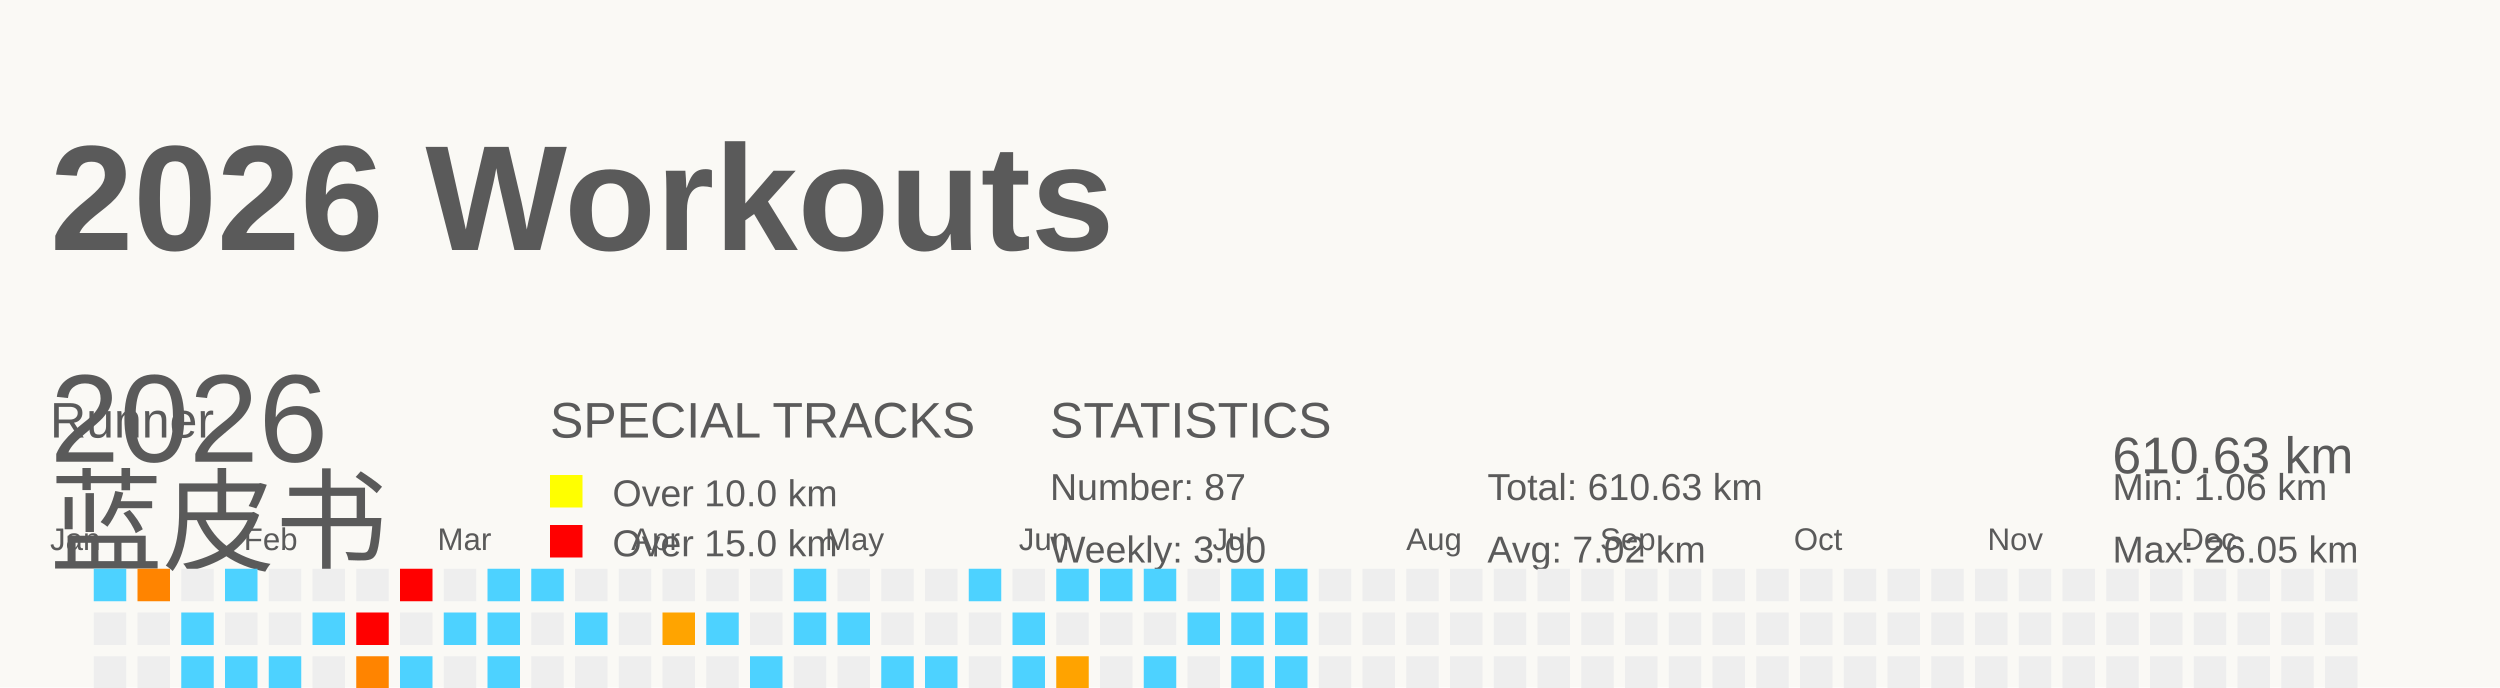
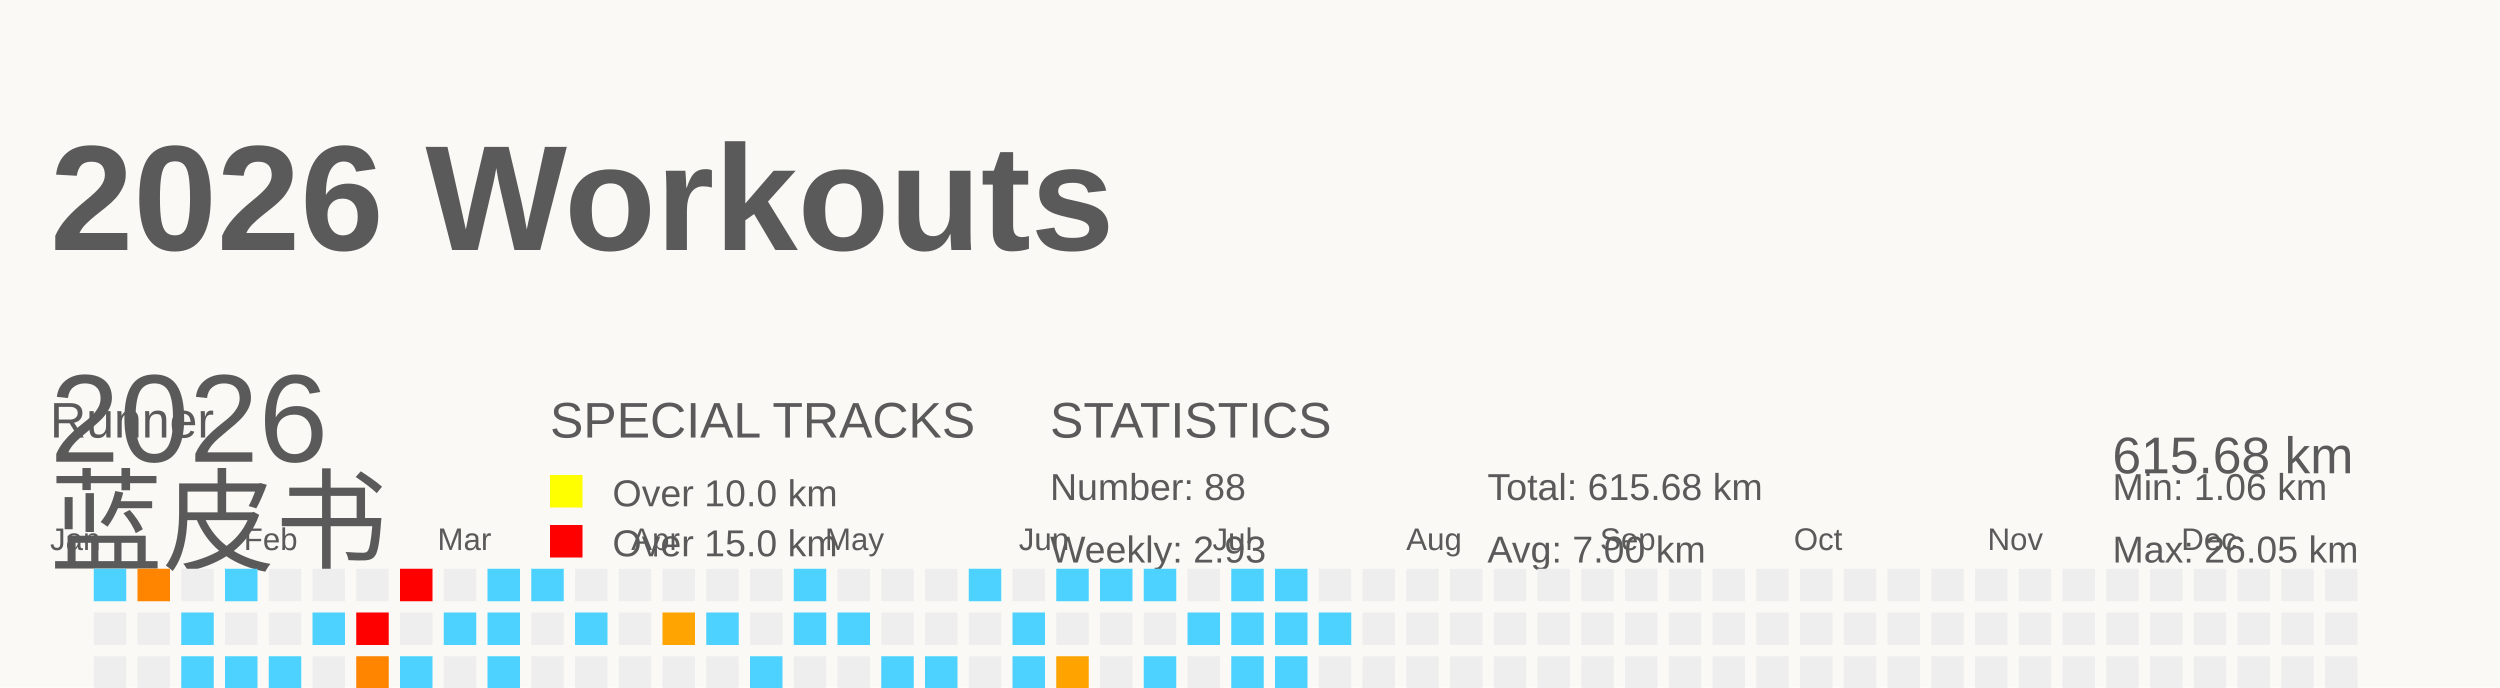
<svg xmlns="http://www.w3.org/2000/svg" baseProfile="full" height="55" version="1.1" viewBox="0 0 200 55" width="200">
  <defs />
  <rect fill="#FAF9F5" height="55" width="200" x="0" y="0" />
  <g id="tracks" />
  <text fill="#5A5A5A" style="font-size:12px; font-family:Arial; font-weight:bold;" x="4" y="20">2026 Workouts</text>
  <text fill="#5A5A5A" style="font-size:4px; font-family:Arial" x="4" y="35">Runner</text>
  <text fill="#5A5A5A" style="font-size:9px; font-family:Arial" x="4" y="45">蓝皮书</text>
  <text fill="#5A5A5A" style="font-size:4px; font-family:Arial" x="44" y="35">SPECIAL TRACKS</text>
  <rect fill="yellow" height="2.6" width="2.6" x="44" y="38" />
  <text fill="#5A5A5A" style="font-size:3px; font-family:Arial" x="49" y="40.5">Over 10.0 km</text>
  <rect fill="red" height="2.6" width="2.6" x="44" y="42" />
  <text fill="#5A5A5A" style="font-size:3px; font-family:Arial" x="49" y="44.5">Over 15.0 km</text>
  <text fill="#5A5A5A" style="font-size:4px; font-family:Arial" x="84" y="35">STATISTICS</text>
-   <text fill="#5A5A5A" style="font-size:3px; font-family:Arial" x="84" y="40">Number: 87</text>
-   <text fill="#5A5A5A" style="font-size:3px; font-family:Arial" x="84" y="45">Weekly: 3.00</text>
-   <text fill="#5A5A5A" style="font-size:3px; font-family:Arial" x="119" y="40">Total: 610.63 km</text>
-   <text fill="#5A5A5A" style="font-size:3px; font-family:Arial" x="119" y="45">Avg: 7.02 km</text>
+   <text fill="#5A5A5A" style="font-size:3px; font-family:Arial" x="84" y="40">Number: 88</text>
+   <text fill="#5A5A5A" style="font-size:3px; font-family:Arial" x="84" y="45">Weekly: 2.93</text>
+   <text fill="#5A5A5A" style="font-size:3px; font-family:Arial" x="119" y="40">Total: 615.68 km</text>
+   <text fill="#5A5A5A" style="font-size:3px; font-family:Arial" x="119" y="45">Avg: 7.00 km</text>
  <text fill="#5A5A5A" style="font-size:3px; font-family:Arial" x="169" y="40">Min: 1.06 km</text>
  <text fill="#5A5A5A" style="font-size:3px; font-family:Arial" x="169" y="45">Max: 26.05 km</text>
  <text dominant-baseline="hanging" fill="#5A5A5A" style="font-size:10.0px; font-family:Arial;" x="4" y="30">2026</text>
-   <text dominant-baseline="hanging" fill="#5A5A5A" style="font-size:4.125px; font-family:Arial;" x="169" y="35">610.63 km</text>
+   <text dominant-baseline="hanging" fill="#5A5A5A" style="font-size:4.125px; font-family:Arial;" x="169" y="35">615.68 km</text>
  <text fill="#5A5A5A" style="font-size:2.5px; font-family:Arial" x="4.0" y="44">Jan</text>
  <text fill="#5A5A5A" style="font-size:2.5px; font-family:Arial" x="19.5" y="44">Feb</text>
  <text fill="#5A5A5A" style="font-size:2.5px; font-family:Arial" x="35.0" y="44">Mar</text>
  <text fill="#5A5A5A" style="font-size:2.5px; font-family:Arial" x="50.5" y="44">Apr</text>
  <text fill="#5A5A5A" style="font-size:2.5px; font-family:Arial" x="66.0" y="44">May</text>
  <text fill="#5A5A5A" style="font-size:2.5px; font-family:Arial" x="81.5" y="44">Jun</text>
  <text fill="#5A5A5A" style="font-size:2.5px; font-family:Arial" x="97.0" y="44">Jul</text>
  <text fill="#5A5A5A" style="font-size:2.5px; font-family:Arial" x="112.5" y="44">Aug</text>
  <text fill="#5A5A5A" style="font-size:2.5px; font-family:Arial" x="128.0" y="44">Sep</text>
  <text fill="#5A5A5A" style="font-size:2.5px; font-family:Arial" x="143.5" y="44">Oct</text>
  <text fill="#5A5A5A" style="font-size:2.5px; font-family:Arial" x="159.0" y="44">Nov</text>
  <text fill="#5A5A5A" style="font-size:2.5px; font-family:Arial" x="174.5" y="44">Dec</text>
  <rect fill="#4dd2ff" height="2.6" width="2.6" x="4.0" y="56.0" />
  <rect fill="#EEEEEE" height="2.6" width="2.6" x="4.0" y="59.5" />
  <rect fill="#ff7b00" height="2.6" width="2.6" x="4.0" y="63.0" />
  <rect fill="#EEEEEE" height="2.6" width="2.6" x="4.0" y="66.5" />
  <rect fill="#4dd2ff" height="2.6" width="2.6" x="7.5" y="45.5" />
  <rect fill="#EEEEEE" height="2.6" width="2.6" x="7.5" y="49.0" />
  <rect fill="#EEEEEE" height="2.6" width="2.6" x="7.5" y="52.5" />
  <rect fill="#EEEEEE" height="2.6" width="2.6" x="7.5" y="56.0" />
  <rect fill="#4dd2ff" height="2.6" width="2.6" x="7.5" y="59.5" />
  <rect fill="#EEEEEE" height="2.6" width="2.6" x="7.5" y="63.0" />
  <rect fill="#4dd2ff" height="2.6" width="2.6" x="7.5" y="66.5" />
  <rect fill="#ff8400" height="2.6" width="2.6" x="11.0" y="45.5" />
  <rect fill="#EEEEEE" height="2.6" width="2.6" x="11.0" y="49.0" />
  <rect fill="#EEEEEE" height="2.6" width="2.6" x="11.0" y="52.5" />
  <rect fill="#EEEEEE" height="2.6" width="2.6" x="11.0" y="56.0" />
  <rect fill="#EEEEEE" height="2.6" width="2.6" x="11.0" y="59.5" />
  <rect fill="#EEEEEE" height="2.6" width="2.6" x="11.0" y="63.0" />
  <rect fill="#EEEEEE" height="2.6" width="2.6" x="11.0" y="66.5" />
  <rect fill="#EEEEEE" height="2.6" width="2.6" x="14.5" y="45.5" />
  <rect fill="#4dd2ff" height="2.6" width="2.6" x="14.5" y="49.0" />
  <rect fill="#4dd2ff" height="2.6" width="2.6" x="14.5" y="52.5" />
  <rect fill="#EEEEEE" height="2.6" width="2.6" x="14.5" y="56.0" />
  <rect fill="#EEEEEE" height="2.6" width="2.6" x="14.5" y="59.5" />
  <rect fill="#EEEEEE" height="2.6" width="2.6" x="14.5" y="63.0" />
  <rect fill="#4dd2ff" height="2.6" width="2.6" x="14.5" y="66.5" />
  <rect fill="#4dd2ff" height="2.6" width="2.6" x="18.0" y="45.5" />
  <rect fill="#EEEEEE" height="2.6" width="2.6" x="18.0" y="49.0" />
  <rect fill="#4dd2ff" height="2.6" width="2.6" x="18.0" y="52.5" />
  <rect fill="#EEEEEE" height="2.6" width="2.6" x="18.0" y="56.0" />
  <rect fill="#EEEEEE" height="2.6" width="2.6" x="18.0" y="59.5" />
  <rect fill="#EEEEEE" height="2.6" width="2.6" x="18.0" y="63.0" />
  <rect fill="#EEEEEE" height="2.6" width="2.6" x="18.0" y="66.5" />
  <rect fill="#EEEEEE" height="2.6" width="2.6" x="21.5" y="45.5" />
  <rect fill="#EEEEEE" height="2.6" width="2.6" x="21.5" y="49.0" />
  <rect fill="#4dd2ff" height="2.6" width="2.6" x="21.5" y="52.5" />
  <rect fill="#EEEEEE" height="2.6" width="2.6" x="21.5" y="56.0" />
  <rect fill="#4dd2ff" height="2.6" width="2.6" x="21.5" y="59.5" />
  <rect fill="#ffa100" height="2.6" width="2.6" x="21.5" y="63.0" />
  <rect fill="#EEEEEE" height="2.6" width="2.6" x="21.5" y="66.5" />
  <rect fill="#EEEEEE" height="2.6" width="2.6" x="25.0" y="45.5" />
  <rect fill="#4dd2ff" height="2.6" width="2.6" x="25.0" y="49.0" />
  <rect fill="#EEEEEE" height="2.6" width="2.6" x="25.0" y="52.5" />
  <rect fill="#4dd2ff" height="2.6" width="2.6" x="25.0" y="56.0" />
  <rect fill="#EEEEEE" height="2.6" width="2.6" x="25.0" y="59.5" />
  <rect fill="#EEEEEE" height="2.6" width="2.6" x="25.0" y="63.0" />
  <rect fill="#4dd2ff" height="2.6" width="2.6" x="25.0" y="66.5" />
  <rect fill="#EEEEEE" height="2.6" width="2.6" x="28.5" y="45.5" />
  <rect fill="red" height="2.6" width="2.6" x="28.5" y="49.0" />
  <rect fill="#ff8400" height="2.6" width="2.6" x="28.5" y="52.5" />
  <rect fill="#EEEEEE" height="2.6" width="2.6" x="28.5" y="56.0" />
  <rect fill="#4dd2ff" height="2.6" width="2.6" x="28.5" y="59.5" />
  <rect fill="#4dd2ff" height="2.6" width="2.6" x="28.5" y="63.0" />
  <rect fill="#EEEEEE" height="2.6" width="2.6" x="28.5" y="66.5" />
  <rect fill="red" height="2.6" width="2.6" x="32.0" y="45.5" />
  <rect fill="#EEEEEE" height="2.6" width="2.6" x="32.0" y="49.0" />
  <rect fill="#4dd2ff" height="2.6" width="2.6" x="32.0" y="52.5" />
  <rect fill="#4dd2ff" height="2.6" width="2.6" x="32.0" y="56.0" />
  <rect fill="#EEEEEE" height="2.6" width="2.6" x="32.0" y="59.5" />
  <rect fill="#EEEEEE" height="2.6" width="2.6" x="32.0" y="63.0" />
  <rect fill="#EEEEEE" height="2.6" width="2.6" x="32.0" y="66.5" />
  <rect fill="#EEEEEE" height="2.6" width="2.6" x="35.5" y="45.5" />
  <rect fill="#4dd2ff" height="2.6" width="2.6" x="35.5" y="49.0" />
  <rect fill="#EEEEEE" height="2.6" width="2.6" x="35.5" y="52.5" />
  <rect fill="#4dd2ff" height="2.6" width="2.6" x="35.5" y="56.0" />
  <rect fill="#4dd2ff" height="2.6" width="2.6" x="35.5" y="59.5" />
  <rect fill="#4dd2ff" height="2.6" width="2.6" x="35.5" y="63.0" />
  <rect fill="#EEEEEE" height="2.6" width="2.6" x="35.5" y="66.5" />
  <rect fill="#4dd2ff" height="2.6" width="2.6" x="39.0" y="45.5" />
  <rect fill="#4dd2ff" height="2.6" width="2.6" x="39.0" y="49.0" />
  <rect fill="#4dd2ff" height="2.6" width="2.6" x="39.0" y="52.5" />
  <rect fill="#EEEEEE" height="2.6" width="2.6" x="39.0" y="56.0" />
  <rect fill="#4dd2ff" height="2.6" width="2.6" x="39.0" y="59.5" />
  <rect fill="#EEEEEE" height="2.6" width="2.6" x="39.0" y="63.0" />
  <rect fill="#EEEEEE" height="2.6" width="2.6" x="39.0" y="66.5" />
  <rect fill="#4dd2ff" height="2.6" width="2.6" x="42.5" y="45.5" />
  <rect fill="#EEEEEE" height="2.6" width="2.6" x="42.5" y="49.0" />
  <rect fill="#EEEEEE" height="2.6" width="2.6" x="42.5" y="52.5" />
  <rect fill="#4dd2ff" height="2.6" width="2.6" x="42.5" y="56.0" />
  <rect fill="#4dd2ff" height="2.6" width="2.6" x="42.5" y="59.5" />
  <rect fill="red" height="2.6" width="2.6" x="42.5" y="63.0" />
  <rect fill="#EEEEEE" height="2.6" width="2.6" x="42.5" y="66.5" />
  <rect fill="#EEEEEE" height="2.6" width="2.6" x="46.0" y="45.5" />
  <rect fill="#4dd2ff" height="2.6" width="2.6" x="46.0" y="49.0" />
  <rect fill="#EEEEEE" height="2.6" width="2.6" x="46.0" y="52.5" />
  <rect fill="#4dd2ff" height="2.6" width="2.6" x="46.0" y="56.0" />
  <rect fill="#EEEEEE" height="2.6" width="2.6" x="46.0" y="59.5" />
  <rect fill="#ffa300" height="2.6" width="2.6" x="46.0" y="63.0" />
  <rect fill="#EEEEEE" height="2.6" width="2.6" x="46.0" y="66.5" />
  <rect fill="#EEEEEE" height="2.6" width="2.6" x="49.5" y="45.5" />
  <rect fill="#EEEEEE" height="2.6" width="2.6" x="49.5" y="49.0" />
  <rect fill="#EEEEEE" height="2.6" width="2.6" x="49.5" y="52.5" />
  <rect fill="#4dd2ff" height="2.6" width="2.6" x="49.5" y="56.0" />
  <rect fill="#EEEEEE" height="2.6" width="2.6" x="49.5" y="59.5" />
  <rect fill="#EEEEEE" height="2.6" width="2.6" x="49.5" y="63.0" />
  <rect fill="#EEEEEE" height="2.6" width="2.6" x="49.5" y="66.5" />
  <rect fill="#EEEEEE" height="2.6" width="2.6" x="53.0" y="45.5" />
  <rect fill="#ffa400" height="2.6" width="2.6" x="53.0" y="49.0" />
  <rect fill="#EEEEEE" height="2.6" width="2.6" x="53.0" y="52.5" />
  <rect fill="#EEEEEE" height="2.6" width="2.6" x="53.0" y="56.0" />
  <rect fill="#EEEEEE" height="2.6" width="2.6" x="53.0" y="59.5" />
  <rect fill="#EEEEEE" height="2.6" width="2.6" x="53.0" y="63.0" />
  <rect fill="red" height="2.6" width="2.6" x="53.0" y="66.5" />
  <rect fill="#EEEEEE" height="2.6" width="2.6" x="56.5" y="45.5" />
  <rect fill="#4dd2ff" height="2.6" width="2.6" x="56.5" y="49.0" />
  <rect fill="#EEEEEE" height="2.6" width="2.6" x="56.5" y="52.5" />
  <rect fill="#EEEEEE" height="2.6" width="2.6" x="56.5" y="56.0" />
  <rect fill="#4dd2ff" height="2.6" width="2.6" x="56.5" y="59.5" />
  <rect fill="#EEEEEE" height="2.6" width="2.6" x="56.5" y="63.0" />
  <rect fill="red" height="2.6" width="2.6" x="56.5" y="66.5" />
  <rect fill="#EEEEEE" height="2.6" width="2.6" x="60.0" y="45.5" />
  <rect fill="#EEEEEE" height="2.6" width="2.6" x="60.0" y="49.0" />
  <rect fill="#4dd2ff" height="2.6" width="2.6" x="60.0" y="52.5" />
  <rect fill="#4dd2ff" height="2.6" width="2.6" x="60.0" y="56.0" />
  <rect fill="#EEEEEE" height="2.6" width="2.6" x="60.0" y="59.5" />
  <rect fill="#EEEEEE" height="2.6" width="2.6" x="60.0" y="63.0" />
  <rect fill="#EEEEEE" height="2.6" width="2.6" x="60.0" y="66.5" />
  <rect fill="#4dd2ff" height="2.6" width="2.6" x="63.5" y="45.5" />
  <rect fill="#4dd2ff" height="2.6" width="2.6" x="63.5" y="49.0" />
  <rect fill="#EEEEEE" height="2.6" width="2.6" x="63.5" y="52.5" />
  <rect fill="#EEEEEE" height="2.6" width="2.6" x="63.5" y="56.0" />
  <rect fill="#4dd2ff" height="2.6" width="2.6" x="63.5" y="59.5" />
  <rect fill="#EEEEEE" height="2.6" width="2.6" x="63.5" y="63.0" />
  <rect fill="#EEEEEE" height="2.6" width="2.6" x="63.5" y="66.5" />
  <rect fill="#EEEEEE" height="2.6" width="2.6" x="67.0" y="45.5" />
  <rect fill="#4dd2ff" height="2.6" width="2.6" x="67.0" y="49.0" />
  <rect fill="#EEEEEE" height="2.6" width="2.6" x="67.0" y="52.5" />
  <rect fill="#4dd2ff" height="2.6" width="2.6" x="67.0" y="56.0" />
  <rect fill="#4dd2ff" height="2.6" width="2.6" x="67.0" y="59.5" />
  <rect fill="#EEEEEE" height="2.6" width="2.6" x="67.0" y="63.0" />
  <rect fill="#EEEEEE" height="2.6" width="2.6" x="67.0" y="66.5" />
  <rect fill="#EEEEEE" height="2.6" width="2.6" x="70.5" y="45.5" />
  <rect fill="#EEEEEE" height="2.6" width="2.6" x="70.5" y="49.0" />
  <rect fill="#4dd2ff" height="2.6" width="2.6" x="70.5" y="52.5" />
  <rect fill="#4dd2ff" height="2.6" width="2.6" x="70.5" y="56.0" />
  <rect fill="#4dd2ff" height="2.6" width="2.6" x="70.5" y="59.5" />
  <rect fill="#EEEEEE" height="2.6" width="2.6" x="70.5" y="63.0" />
  <rect fill="#EEEEEE" height="2.6" width="2.6" x="70.5" y="66.5" />
  <rect fill="#EEEEEE" height="2.6" width="2.6" x="74.0" y="45.5" />
  <rect fill="#EEEEEE" height="2.6" width="2.6" x="74.0" y="49.0" />
  <rect fill="#4dd2ff" height="2.6" width="2.6" x="74.0" y="52.5" />
  <rect fill="#4dd2ff" height="2.6" width="2.6" x="74.0" y="56.0" />
  <rect fill="#4dd2ff" height="2.6" width="2.6" x="74.0" y="59.5" />
  <rect fill="#4dd2ff" height="2.6" width="2.6" x="74.0" y="63.0" />
  <rect fill="#EEEEEE" height="2.6" width="2.6" x="74.0" y="66.5" />
  <rect fill="#4dd2ff" height="2.6" width="2.6" x="77.5" y="45.5" />
  <rect fill="#EEEEEE" height="2.6" width="2.6" x="77.5" y="49.0" />
  <rect fill="#EEEEEE" height="2.6" width="2.6" x="77.5" y="52.5" />
  <rect fill="#EEEEEE" height="2.6" width="2.6" x="77.5" y="56.0" />
  <rect fill="#EEEEEE" height="2.6" width="2.6" x="77.5" y="59.5" />
  <rect fill="#ff8b00" height="2.6" width="2.6" x="77.5" y="63.0" />
  <rect fill="#ffa200" height="2.6" width="2.6" x="77.5" y="66.5" />
  <rect fill="#EEEEEE" height="2.6" width="2.6" x="81.0" y="45.5" />
  <rect fill="#4dd2ff" height="2.6" width="2.6" x="81.0" y="49.0" />
  <rect fill="#4dd2ff" height="2.6" width="2.6" x="81.0" y="52.5" />
  <rect fill="#4dd2ff" height="2.6" width="2.6" x="81.0" y="56.0" />
  <rect fill="#4dd2ff" height="2.6" width="2.6" x="81.0" y="59.5" />
  <rect fill="#EEEEEE" height="2.6" width="2.6" x="81.0" y="63.0" />
  <rect fill="#4dd2ff" height="2.6" width="2.6" x="81.0" y="66.5" />
  <rect fill="#4dd2ff" height="2.6" width="2.6" x="84.5" y="45.5" />
  <rect fill="#EEEEEE" height="2.6" width="2.6" x="84.5" y="49.0" />
  <rect fill="#ffa300" height="2.6" width="2.6" x="84.5" y="52.5" />
  <rect fill="#EEEEEE" height="2.6" width="2.6" x="84.5" y="56.0" />
  <rect fill="#4dd2ff" height="2.6" width="2.6" x="84.5" y="59.5" />
  <rect fill="#EEEEEE" height="2.6" width="2.6" x="84.5" y="63.0" />
  <rect fill="#EEEEEE" height="2.6" width="2.6" x="84.5" y="66.5" />
  <rect fill="#4dd2ff" height="2.6" width="2.6" x="88.0" y="45.5" />
  <rect fill="#EEEEEE" height="2.6" width="2.6" x="88.0" y="49.0" />
  <rect fill="#EEEEEE" height="2.6" width="2.6" x="88.0" y="52.5" />
  <rect fill="#EEEEEE" height="2.6" width="2.6" x="88.0" y="56.0" />
  <rect fill="#EEEEEE" height="2.6" width="2.6" x="88.0" y="59.5" />
  <rect fill="#EEEEEE" height="2.6" width="2.6" x="88.0" y="63.0" />
  <rect fill="#EEEEEE" height="2.6" width="2.6" x="88.0" y="66.5" />
  <rect fill="#4dd2ff" height="2.6" width="2.6" x="91.5" y="45.5" />
  <rect fill="#EEEEEE" height="2.6" width="2.6" x="91.5" y="49.0" />
  <rect fill="#4dd2ff" height="2.6" width="2.6" x="91.5" y="52.5" />
  <rect fill="#4dd2ff" height="2.6" width="2.6" x="91.5" y="56.0" />
  <rect fill="#EEEEEE" height="2.6" width="2.6" x="91.5" y="59.5" />
  <rect fill="#EEEEEE" height="2.6" width="2.6" x="91.5" y="63.0" />
  <rect fill="#EEEEEE" height="2.6" width="2.6" x="91.5" y="66.5" />
  <rect fill="#EEEEEE" height="2.6" width="2.6" x="95.0" y="45.5" />
  <rect fill="#4dd2ff" height="2.6" width="2.6" x="95.0" y="49.0" />
  <rect fill="#EEEEEE" height="2.6" width="2.6" x="95.0" y="52.5" />
  <rect fill="#EEEEEE" height="2.6" width="2.6" x="95.0" y="56.0" />
  <rect fill="#4dd2ff" height="2.6" width="2.6" x="95.0" y="59.5" />
  <rect fill="#ffa300" height="2.6" width="2.6" x="95.0" y="63.0" />
  <rect fill="#EEEEEE" height="2.6" width="2.6" x="95.0" y="66.5" />
  <rect fill="#4dd2ff" height="2.6" width="2.6" x="98.5" y="45.5" />
  <rect fill="#4dd2ff" height="2.6" width="2.6" x="98.5" y="49.0" />
  <rect fill="#4dd2ff" height="2.6" width="2.6" x="98.5" y="52.5" />
  <rect fill="#EEEEEE" height="2.6" width="2.6" x="98.5" y="56.0" />
  <rect fill="#EEEEEE" height="2.6" width="2.6" x="98.5" y="59.5" />
  <rect fill="#4dd2ff" height="2.6" width="2.6" x="98.5" y="63.0" />
  <rect fill="#4dd2ff" height="2.6" width="2.6" x="98.5" y="66.5" />
  <rect fill="#4dd2ff" height="2.6" width="2.6" x="102.0" y="45.5" />
  <rect fill="#4dd2ff" height="2.6" width="2.6" x="102.0" y="49.0" />
  <rect fill="#4dd2ff" height="2.6" width="2.6" x="102.0" y="52.5" />
  <rect fill="#EEEEEE" height="2.6" width="2.6" x="102.0" y="56.0" />
  <rect fill="#EEEEEE" height="2.6" width="2.6" x="102.0" y="59.5" />
  <rect fill="#EEEEEE" height="2.6" width="2.6" x="102.0" y="63.0" />
  <rect fill="#EEEEEE" height="2.6" width="2.6" x="102.0" y="66.5" />
  <rect fill="#EEEEEE" height="2.6" width="2.6" x="105.5" y="45.5" />
-   <rect fill="#EEEEEE" height="2.6" width="2.6" x="105.5" y="49.0" />
+   <rect fill="#4dd2ff" height="2.6" width="2.6" x="105.5" y="49.0" />
  <rect fill="#EEEEEE" height="2.6" width="2.6" x="105.5" y="52.5" />
  <rect fill="#EEEEEE" height="2.6" width="2.6" x="105.5" y="56.0" />
  <rect fill="#EEEEEE" height="2.6" width="2.6" x="105.5" y="59.5" />
  <rect fill="#EEEEEE" height="2.6" width="2.6" x="105.5" y="63.0" />
  <rect fill="#EEEEEE" height="2.6" width="2.6" x="105.5" y="66.5" />
  <rect fill="#EEEEEE" height="2.6" width="2.6" x="109.0" y="45.5" />
  <rect fill="#EEEEEE" height="2.6" width="2.6" x="109.0" y="49.0" />
  <rect fill="#EEEEEE" height="2.6" width="2.6" x="109.0" y="52.5" />
  <rect fill="#EEEEEE" height="2.6" width="2.6" x="109.0" y="56.0" />
  <rect fill="#EEEEEE" height="2.6" width="2.6" x="109.0" y="59.5" />
  <rect fill="#EEEEEE" height="2.6" width="2.6" x="109.0" y="63.0" />
  <rect fill="#EEEEEE" height="2.6" width="2.6" x="109.0" y="66.5" />
  <rect fill="#EEEEEE" height="2.6" width="2.6" x="112.5" y="45.5" />
  <rect fill="#EEEEEE" height="2.6" width="2.6" x="112.5" y="49.0" />
  <rect fill="#EEEEEE" height="2.6" width="2.6" x="112.5" y="52.5" />
  <rect fill="#EEEEEE" height="2.6" width="2.6" x="112.5" y="56.0" />
  <rect fill="#EEEEEE" height="2.6" width="2.6" x="112.5" y="59.5" />
  <rect fill="#EEEEEE" height="2.6" width="2.6" x="112.5" y="63.0" />
  <rect fill="#EEEEEE" height="2.6" width="2.6" x="112.5" y="66.5" />
  <rect fill="#EEEEEE" height="2.6" width="2.6" x="116.0" y="45.5" />
  <rect fill="#EEEEEE" height="2.6" width="2.6" x="116.0" y="49.0" />
  <rect fill="#EEEEEE" height="2.6" width="2.6" x="116.0" y="52.5" />
  <rect fill="#EEEEEE" height="2.6" width="2.6" x="116.0" y="56.0" />
  <rect fill="#EEEEEE" height="2.6" width="2.6" x="116.0" y="59.5" />
  <rect fill="#EEEEEE" height="2.6" width="2.6" x="116.0" y="63.0" />
  <rect fill="#EEEEEE" height="2.6" width="2.6" x="116.0" y="66.5" />
  <rect fill="#EEEEEE" height="2.6" width="2.6" x="119.5" y="45.5" />
  <rect fill="#EEEEEE" height="2.6" width="2.6" x="119.5" y="49.0" />
  <rect fill="#EEEEEE" height="2.6" width="2.6" x="119.5" y="52.5" />
  <rect fill="#EEEEEE" height="2.6" width="2.6" x="119.5" y="56.0" />
  <rect fill="#EEEEEE" height="2.6" width="2.6" x="119.5" y="59.5" />
  <rect fill="#EEEEEE" height="2.6" width="2.6" x="119.5" y="63.0" />
  <rect fill="#EEEEEE" height="2.6" width="2.6" x="119.5" y="66.5" />
  <rect fill="#EEEEEE" height="2.6" width="2.6" x="123.0" y="45.5" />
  <rect fill="#EEEEEE" height="2.6" width="2.6" x="123.0" y="49.0" />
  <rect fill="#EEEEEE" height="2.6" width="2.6" x="123.0" y="52.5" />
  <rect fill="#EEEEEE" height="2.6" width="2.6" x="123.0" y="56.0" />
  <rect fill="#EEEEEE" height="2.6" width="2.6" x="123.0" y="59.5" />
  <rect fill="#EEEEEE" height="2.6" width="2.6" x="123.0" y="63.0" />
  <rect fill="#EEEEEE" height="2.6" width="2.6" x="123.0" y="66.5" />
  <rect fill="#EEEEEE" height="2.6" width="2.6" x="126.5" y="45.5" />
  <rect fill="#EEEEEE" height="2.6" width="2.6" x="126.5" y="49.0" />
  <rect fill="#EEEEEE" height="2.6" width="2.6" x="126.5" y="52.5" />
  <rect fill="#EEEEEE" height="2.6" width="2.6" x="126.5" y="56.0" />
  <rect fill="#EEEEEE" height="2.6" width="2.6" x="126.5" y="59.5" />
  <rect fill="#EEEEEE" height="2.6" width="2.6" x="126.5" y="63.0" />
  <rect fill="#EEEEEE" height="2.6" width="2.6" x="126.5" y="66.5" />
  <rect fill="#EEEEEE" height="2.6" width="2.6" x="130.0" y="45.5" />
  <rect fill="#EEEEEE" height="2.6" width="2.6" x="130.0" y="49.0" />
  <rect fill="#EEEEEE" height="2.6" width="2.6" x="130.0" y="52.5" />
  <rect fill="#EEEEEE" height="2.6" width="2.6" x="130.0" y="56.0" />
  <rect fill="#EEEEEE" height="2.6" width="2.6" x="130.0" y="59.5" />
  <rect fill="#EEEEEE" height="2.6" width="2.6" x="130.0" y="63.0" />
  <rect fill="#EEEEEE" height="2.6" width="2.6" x="130.0" y="66.5" />
  <rect fill="#EEEEEE" height="2.6" width="2.6" x="133.5" y="45.5" />
  <rect fill="#EEEEEE" height="2.6" width="2.6" x="133.5" y="49.0" />
  <rect fill="#EEEEEE" height="2.6" width="2.6" x="133.5" y="52.5" />
  <rect fill="#EEEEEE" height="2.6" width="2.6" x="133.5" y="56.0" />
  <rect fill="#EEEEEE" height="2.6" width="2.6" x="133.5" y="59.5" />
  <rect fill="#EEEEEE" height="2.6" width="2.6" x="133.5" y="63.0" />
  <rect fill="#EEEEEE" height="2.6" width="2.6" x="133.5" y="66.5" />
  <rect fill="#EEEEEE" height="2.6" width="2.6" x="137.0" y="45.5" />
  <rect fill="#EEEEEE" height="2.6" width="2.6" x="137.0" y="49.0" />
  <rect fill="#EEEEEE" height="2.6" width="2.6" x="137.0" y="52.5" />
  <rect fill="#EEEEEE" height="2.6" width="2.6" x="137.0" y="56.0" />
  <rect fill="#EEEEEE" height="2.6" width="2.6" x="137.0" y="59.5" />
  <rect fill="#EEEEEE" height="2.6" width="2.6" x="137.0" y="63.0" />
  <rect fill="#EEEEEE" height="2.6" width="2.6" x="137.0" y="66.5" />
  <rect fill="#EEEEEE" height="2.6" width="2.6" x="140.5" y="45.5" />
  <rect fill="#EEEEEE" height="2.6" width="2.6" x="140.5" y="49.0" />
  <rect fill="#EEEEEE" height="2.6" width="2.6" x="140.5" y="52.5" />
  <rect fill="#EEEEEE" height="2.6" width="2.6" x="140.5" y="56.0" />
  <rect fill="#EEEEEE" height="2.6" width="2.6" x="140.5" y="59.5" />
  <rect fill="#EEEEEE" height="2.6" width="2.6" x="140.5" y="63.0" />
  <rect fill="#EEEEEE" height="2.6" width="2.6" x="140.5" y="66.5" />
  <rect fill="#EEEEEE" height="2.6" width="2.6" x="144.0" y="45.5" />
  <rect fill="#EEEEEE" height="2.6" width="2.6" x="144.0" y="49.0" />
  <rect fill="#EEEEEE" height="2.6" width="2.6" x="144.0" y="52.5" />
  <rect fill="#EEEEEE" height="2.6" width="2.6" x="144.0" y="56.0" />
  <rect fill="#EEEEEE" height="2.6" width="2.6" x="144.0" y="59.5" />
  <rect fill="#EEEEEE" height="2.6" width="2.6" x="144.0" y="63.0" />
  <rect fill="#EEEEEE" height="2.6" width="2.6" x="144.0" y="66.5" />
  <rect fill="#EEEEEE" height="2.6" width="2.6" x="147.5" y="45.5" />
  <rect fill="#EEEEEE" height="2.6" width="2.6" x="147.5" y="49.0" />
  <rect fill="#EEEEEE" height="2.6" width="2.6" x="147.5" y="52.5" />
  <rect fill="#EEEEEE" height="2.6" width="2.6" x="147.5" y="56.0" />
  <rect fill="#EEEEEE" height="2.6" width="2.6" x="147.5" y="59.5" />
  <rect fill="#EEEEEE" height="2.6" width="2.6" x="147.5" y="63.0" />
  <rect fill="#EEEEEE" height="2.6" width="2.6" x="147.5" y="66.5" />
  <rect fill="#EEEEEE" height="2.6" width="2.6" x="151.0" y="45.5" />
  <rect fill="#EEEEEE" height="2.6" width="2.6" x="151.0" y="49.0" />
  <rect fill="#EEEEEE" height="2.6" width="2.6" x="151.0" y="52.5" />
  <rect fill="#EEEEEE" height="2.6" width="2.6" x="151.0" y="56.0" />
  <rect fill="#EEEEEE" height="2.6" width="2.6" x="151.0" y="59.5" />
  <rect fill="#EEEEEE" height="2.6" width="2.6" x="151.0" y="63.0" />
  <rect fill="#EEEEEE" height="2.6" width="2.6" x="151.0" y="66.5" />
  <rect fill="#EEEEEE" height="2.6" width="2.6" x="154.5" y="45.5" />
  <rect fill="#EEEEEE" height="2.6" width="2.6" x="154.5" y="49.0" />
  <rect fill="#EEEEEE" height="2.6" width="2.6" x="154.5" y="52.5" />
  <rect fill="#EEEEEE" height="2.6" width="2.6" x="154.5" y="56.0" />
  <rect fill="#EEEEEE" height="2.6" width="2.6" x="154.5" y="59.5" />
  <rect fill="#EEEEEE" height="2.6" width="2.6" x="154.5" y="63.0" />
  <rect fill="#EEEEEE" height="2.6" width="2.6" x="154.5" y="66.5" />
  <rect fill="#EEEEEE" height="2.6" width="2.6" x="158.0" y="45.5" />
  <rect fill="#EEEEEE" height="2.6" width="2.6" x="158.0" y="49.0" />
  <rect fill="#EEEEEE" height="2.6" width="2.6" x="158.0" y="52.5" />
  <rect fill="#EEEEEE" height="2.6" width="2.6" x="158.0" y="56.0" />
  <rect fill="#EEEEEE" height="2.6" width="2.6" x="158.0" y="59.5" />
  <rect fill="#EEEEEE" height="2.6" width="2.6" x="158.0" y="63.0" />
  <rect fill="#EEEEEE" height="2.6" width="2.6" x="158.0" y="66.5" />
  <rect fill="#EEEEEE" height="2.6" width="2.6" x="161.5" y="45.5" />
  <rect fill="#EEEEEE" height="2.6" width="2.6" x="161.5" y="49.0" />
  <rect fill="#EEEEEE" height="2.6" width="2.6" x="161.5" y="52.5" />
  <rect fill="#EEEEEE" height="2.6" width="2.6" x="161.5" y="56.0" />
  <rect fill="#EEEEEE" height="2.6" width="2.6" x="161.5" y="59.5" />
  <rect fill="#EEEEEE" height="2.6" width="2.6" x="161.5" y="63.0" />
  <rect fill="#EEEEEE" height="2.6" width="2.6" x="161.5" y="66.5" />
  <rect fill="#EEEEEE" height="2.6" width="2.6" x="165.0" y="45.5" />
  <rect fill="#EEEEEE" height="2.6" width="2.6" x="165.0" y="49.0" />
  <rect fill="#EEEEEE" height="2.6" width="2.6" x="165.0" y="52.5" />
  <rect fill="#EEEEEE" height="2.6" width="2.6" x="165.0" y="56.0" />
  <rect fill="#EEEEEE" height="2.6" width="2.6" x="165.0" y="59.5" />
  <rect fill="#EEEEEE" height="2.6" width="2.6" x="165.0" y="63.0" />
  <rect fill="#EEEEEE" height="2.6" width="2.6" x="165.0" y="66.5" />
  <rect fill="#EEEEEE" height="2.6" width="2.6" x="168.5" y="45.5" />
  <rect fill="#EEEEEE" height="2.6" width="2.6" x="168.5" y="49.0" />
  <rect fill="#EEEEEE" height="2.6" width="2.6" x="168.5" y="52.5" />
  <rect fill="#EEEEEE" height="2.6" width="2.6" x="168.5" y="56.0" />
  <rect fill="#EEEEEE" height="2.6" width="2.6" x="168.5" y="59.5" />
  <rect fill="#EEEEEE" height="2.6" width="2.6" x="168.5" y="63.0" />
  <rect fill="#EEEEEE" height="2.6" width="2.6" x="168.5" y="66.5" />
  <rect fill="#EEEEEE" height="2.6" width="2.6" x="172.0" y="45.5" />
  <rect fill="#EEEEEE" height="2.6" width="2.6" x="172.0" y="49.0" />
  <rect fill="#EEEEEE" height="2.6" width="2.6" x="172.0" y="52.5" />
  <rect fill="#EEEEEE" height="2.6" width="2.6" x="172.0" y="56.0" />
  <rect fill="#EEEEEE" height="2.6" width="2.6" x="172.0" y="59.5" />
  <rect fill="#EEEEEE" height="2.6" width="2.6" x="172.0" y="63.0" />
  <rect fill="#EEEEEE" height="2.6" width="2.6" x="172.0" y="66.5" />
  <rect fill="#EEEEEE" height="2.6" width="2.6" x="175.5" y="45.5" />
  <rect fill="#EEEEEE" height="2.6" width="2.6" x="175.5" y="49.0" />
  <rect fill="#EEEEEE" height="2.6" width="2.6" x="175.5" y="52.5" />
  <rect fill="#EEEEEE" height="2.6" width="2.6" x="175.5" y="56.0" />
  <rect fill="#EEEEEE" height="2.6" width="2.6" x="175.5" y="59.5" />
  <rect fill="#EEEEEE" height="2.6" width="2.6" x="175.5" y="63.0" />
  <rect fill="#EEEEEE" height="2.6" width="2.6" x="175.5" y="66.5" />
  <rect fill="#EEEEEE" height="2.6" width="2.6" x="179.0" y="45.5" />
  <rect fill="#EEEEEE" height="2.6" width="2.6" x="179.0" y="49.0" />
  <rect fill="#EEEEEE" height="2.6" width="2.6" x="179.0" y="52.5" />
  <rect fill="#EEEEEE" height="2.6" width="2.6" x="179.0" y="56.0" />
  <rect fill="#EEEEEE" height="2.6" width="2.6" x="179.0" y="59.5" />
  <rect fill="#EEEEEE" height="2.6" width="2.6" x="179.0" y="63.0" />
  <rect fill="#EEEEEE" height="2.6" width="2.6" x="179.0" y="66.5" />
  <rect fill="#EEEEEE" height="2.6" width="2.6" x="182.5" y="45.5" />
  <rect fill="#EEEEEE" height="2.6" width="2.6" x="182.5" y="49.0" />
  <rect fill="#EEEEEE" height="2.6" width="2.6" x="182.5" y="52.5" />
  <rect fill="#EEEEEE" height="2.6" width="2.6" x="182.5" y="56.0" />
  <rect fill="#EEEEEE" height="2.6" width="2.6" x="182.5" y="59.5" />
  <rect fill="#EEEEEE" height="2.6" width="2.6" x="182.5" y="63.0" />
  <rect fill="#EEEEEE" height="2.6" width="2.6" x="182.5" y="66.5" />
  <rect fill="#EEEEEE" height="2.6" width="2.6" x="186.0" y="45.5" />
  <rect fill="#EEEEEE" height="2.6" width="2.6" x="186.0" y="49.0" />
  <rect fill="#EEEEEE" height="2.6" width="2.6" x="186.0" y="52.5" />
  <rect fill="#EEEEEE" height="2.6" width="2.6" x="186.0" y="56.0" />
</svg>
